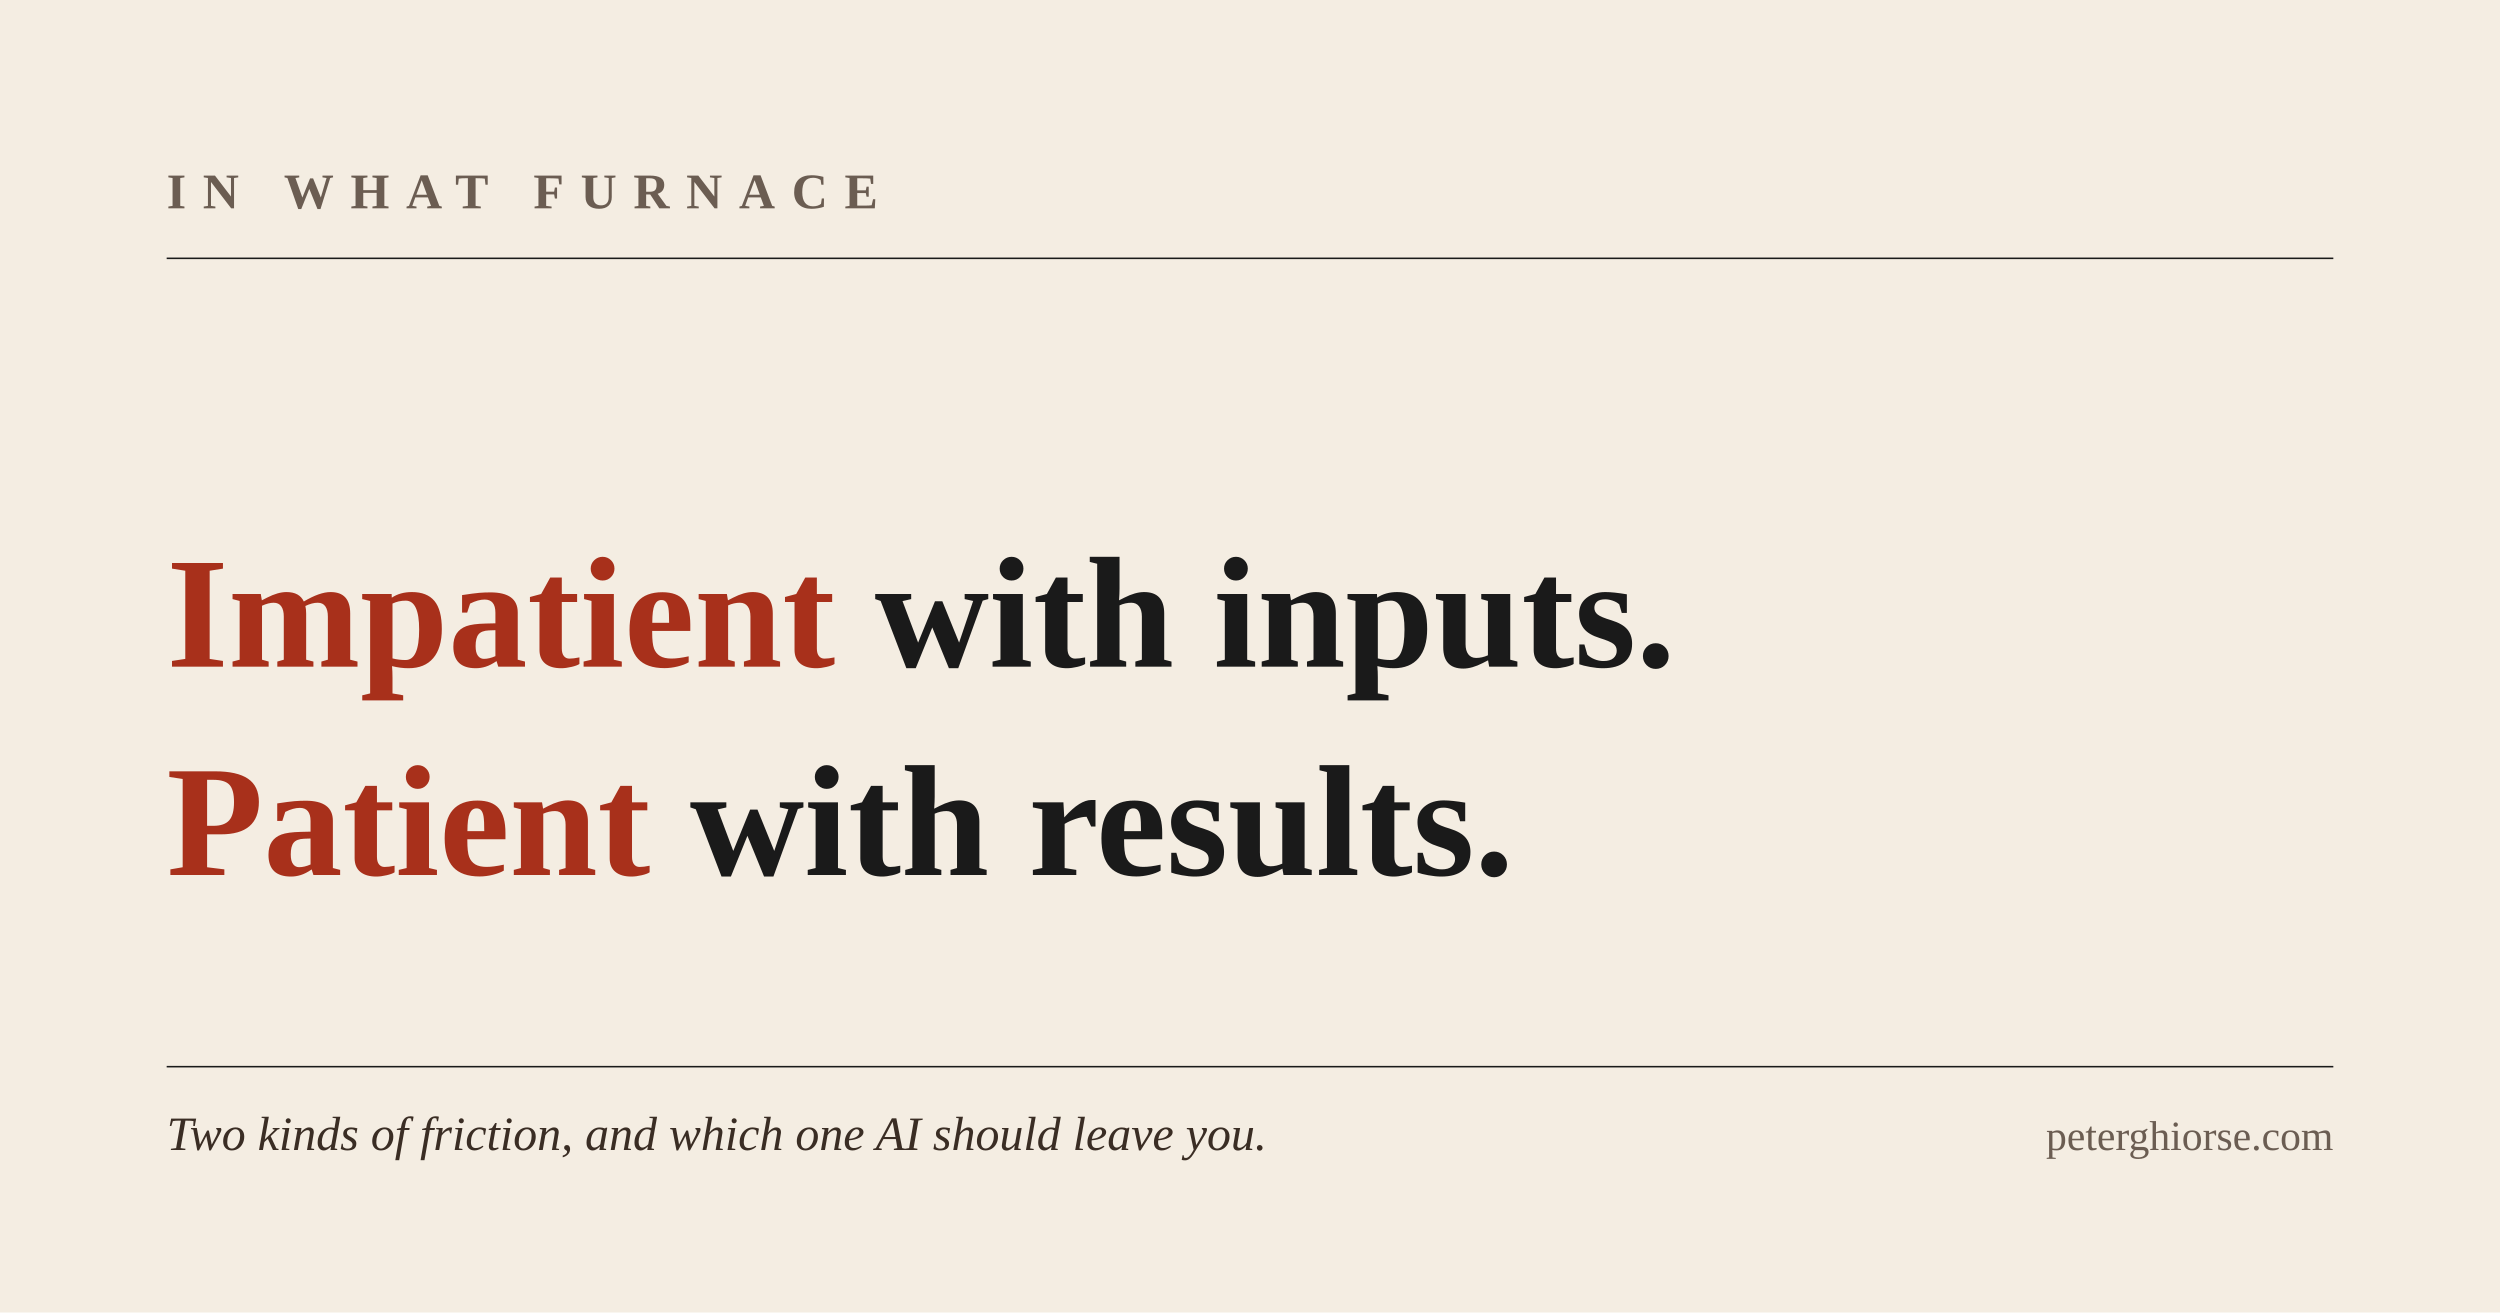
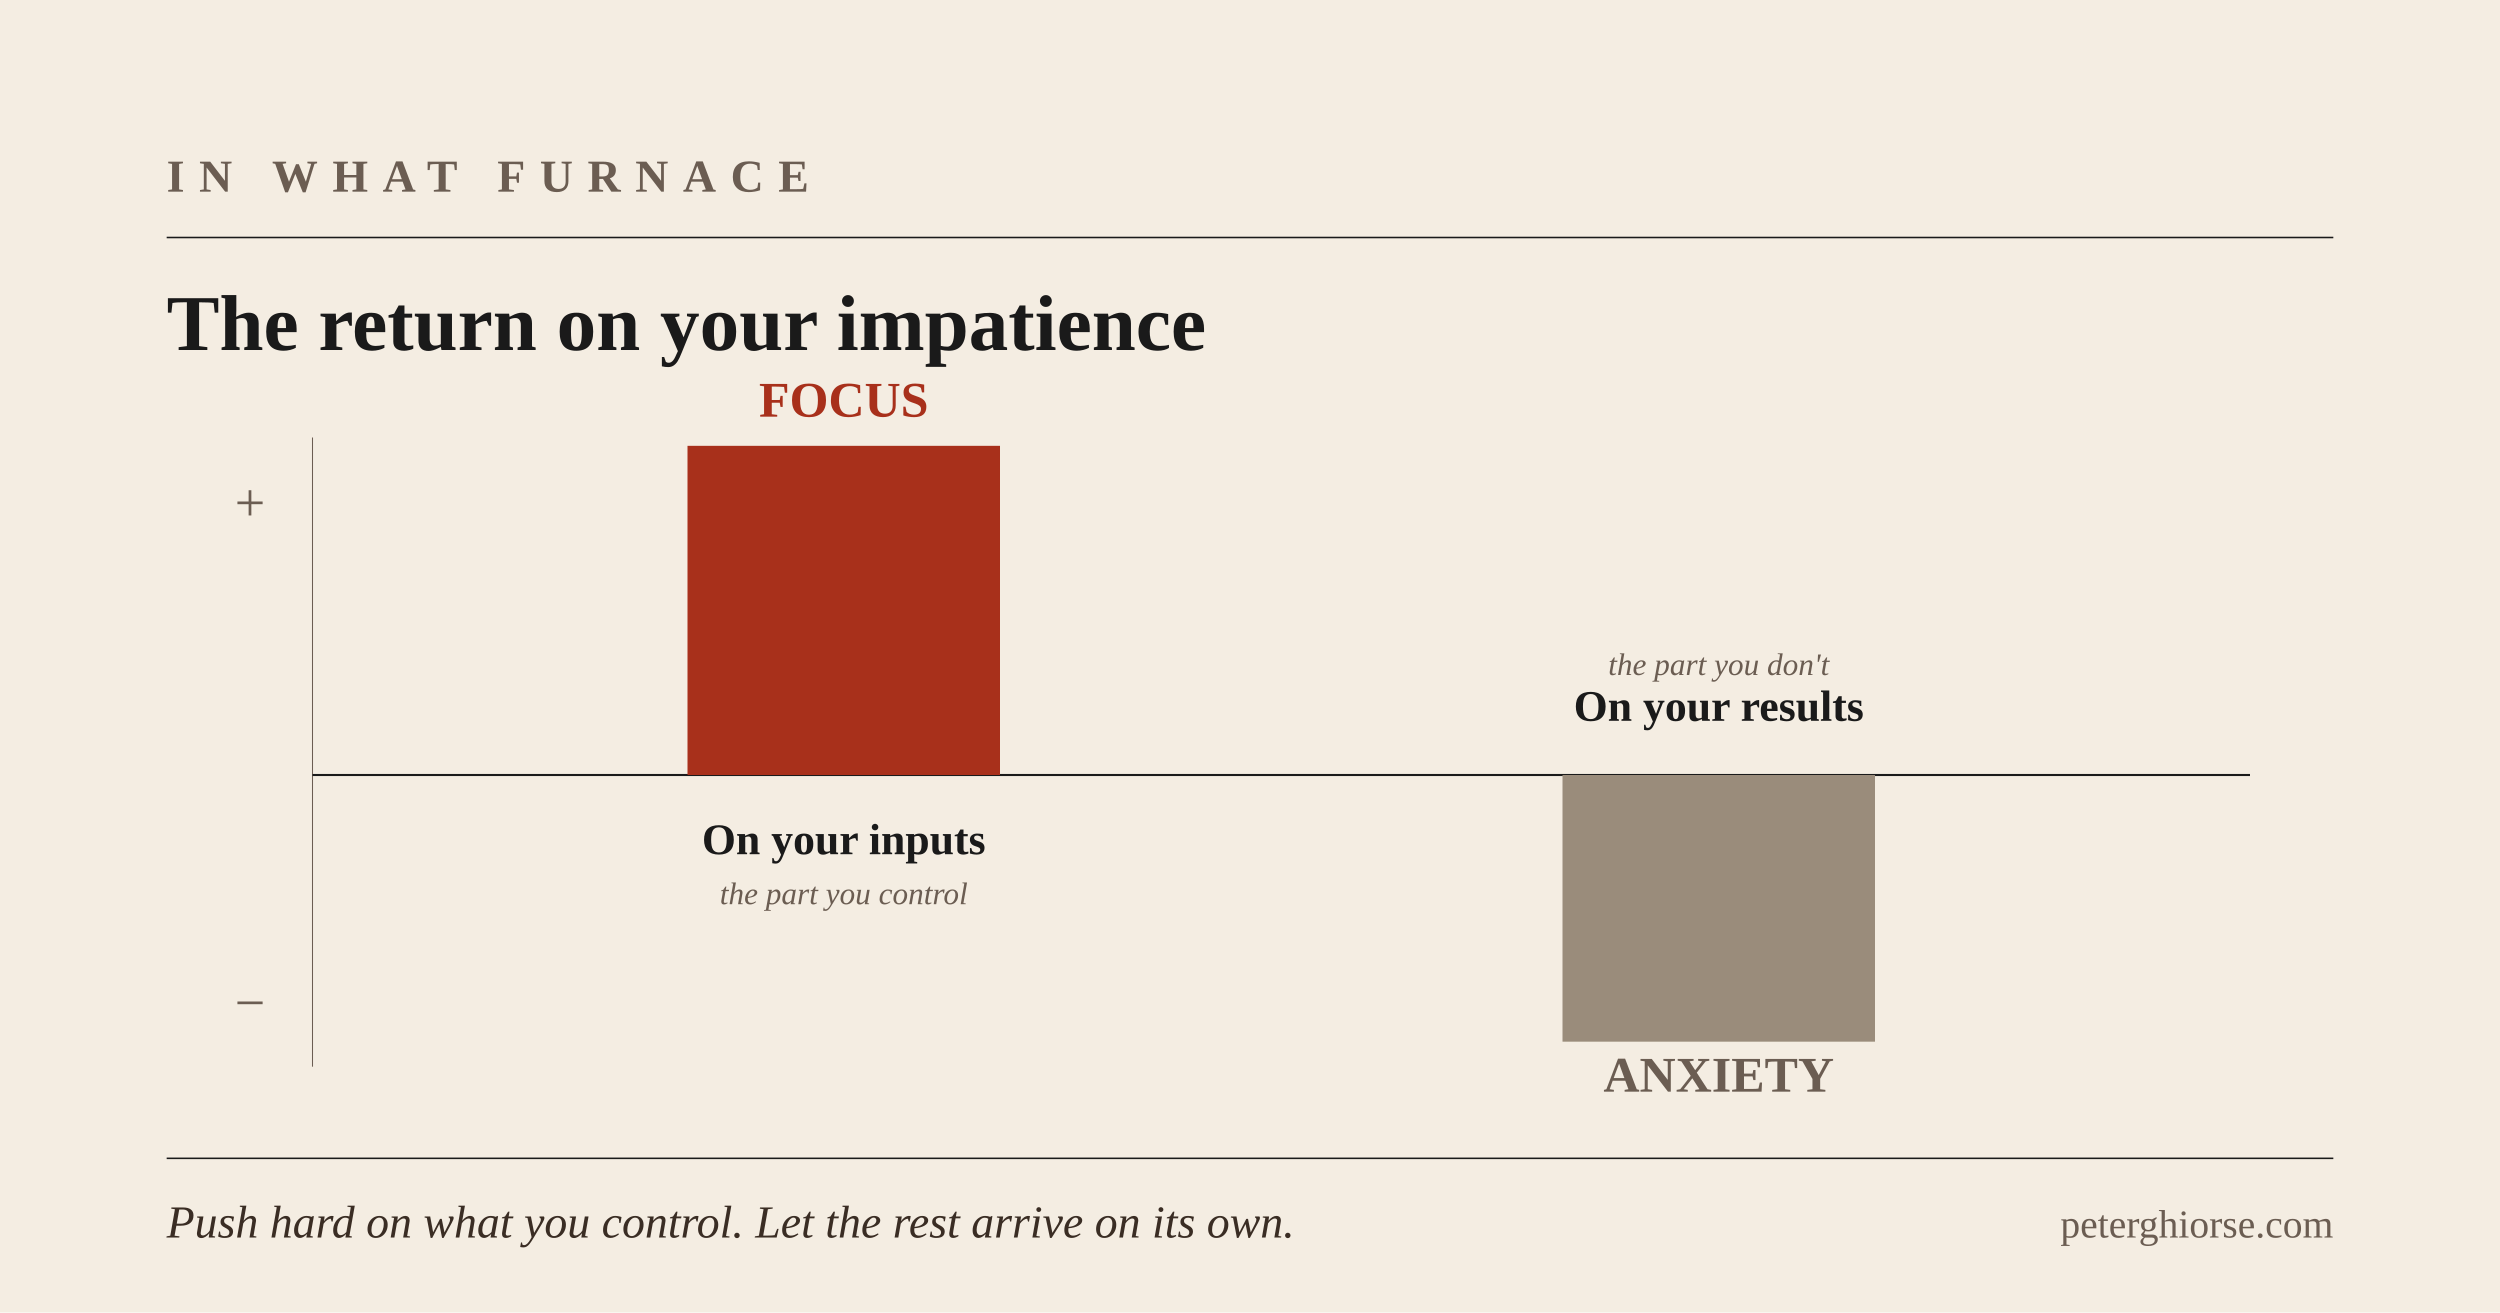
<svg xmlns="http://www.w3.org/2000/svg" viewBox="0 0 1200 630" font-family="Georgia, 'Times New Roman', serif">
  <rect width="1200" height="630" fill="#F4EDE2" />
-   <text x="80" y="100" fill="#6B5D52" font-size="24" font-weight="700" letter-spacing="8">IN WHAT FURNACE</text>
-   <line x1="80" y1="124" x2="1120" y2="124" stroke="#1A1A1A" stroke-width="0.75" />
-   <text x="80" y="320" font-size="76" font-weight="700" fill="#1A1A1A">
-     <tspan fill="#A8301B">Impatient</tspan> with inputs.</text>
-   <text x="80" y="420" font-size="76" font-weight="700" fill="#1A1A1A">
-     <tspan fill="#A8301B">Patient</tspan> with results.</text>
-   <line x1="80" y1="512" x2="1120" y2="512" stroke="#1A1A1A" stroke-width="0.75" />
-   <text x="80" y="552" fill="#3A2D24" font-size="23" font-style="italic">Two kinds of friction, and which one AI should leave you.</text>
-   <text x="1120" y="552" text-anchor="end" fill="#6B5D52" font-size="20">peterghiorse.com</text>
+   <text x="80" y="92" fill="#6B5D52" font-size="22" font-weight="700" letter-spacing="7">IN WHAT FURNACE</text>
+   <line x1="80" y1="114" x2="1120" y2="114" stroke="#1A1A1A" stroke-width="0.75" />
+   <text x="80" y="168" fill="#1A1A1A" font-size="38" font-weight="700">The return on your impatience</text>
+   <line x1="150" y1="210" x2="150" y2="512" stroke="#6B5D52" stroke-width="0.5" />
+   <text x="120" y="250" fill="#6B5D52" font-size="26" text-anchor="middle">+</text>
+   <text x="120" y="490" fill="#6B5D52" font-size="26" text-anchor="middle">−</text>
+   <line x1="150" y1="372" x2="1080" y2="372" stroke="#1A1A1A" stroke-width="1" />
+   <rect x="330" y="214" width="150" height="158" fill="#A8301B" />
+   <text x="405" y="200" text-anchor="middle" fill="#A8301B" font-size="24" font-weight="700">FOCUS</text>
+   <text x="405" y="410" text-anchor="middle" fill="#1A1A1A" font-size="21" font-weight="700">On your inputs</text>
+   <text x="405" y="434" text-anchor="middle" fill="#6B5D52" font-size="15" font-style="italic">the part you control</text>
+   <rect x="750" y="372" width="150" height="128" fill="#9A8C7B" />
+   <text x="825" y="346" text-anchor="middle" fill="#1A1A1A" font-size="21" font-weight="700">On your results</text>
+   <text x="825" y="324" text-anchor="middle" fill="#6B5D52" font-size="15" font-style="italic">the part you don't</text>
+   <text x="825" y="524" text-anchor="middle" fill="#6B5D52" font-size="24" font-weight="700">ANXIETY</text>
+   <line x1="80" y1="556" x2="1120" y2="556" stroke="#1A1A1A" stroke-width="0.75" />
+   <text x="80" y="594" fill="#3A2D24" font-size="22" font-style="italic">Push hard on what you control. Let the rest arrive on its own.</text>
+   <text x="1120" y="594" text-anchor="end" fill="#6B5D52" font-size="19">peterghiorse.com</text>
</svg>
